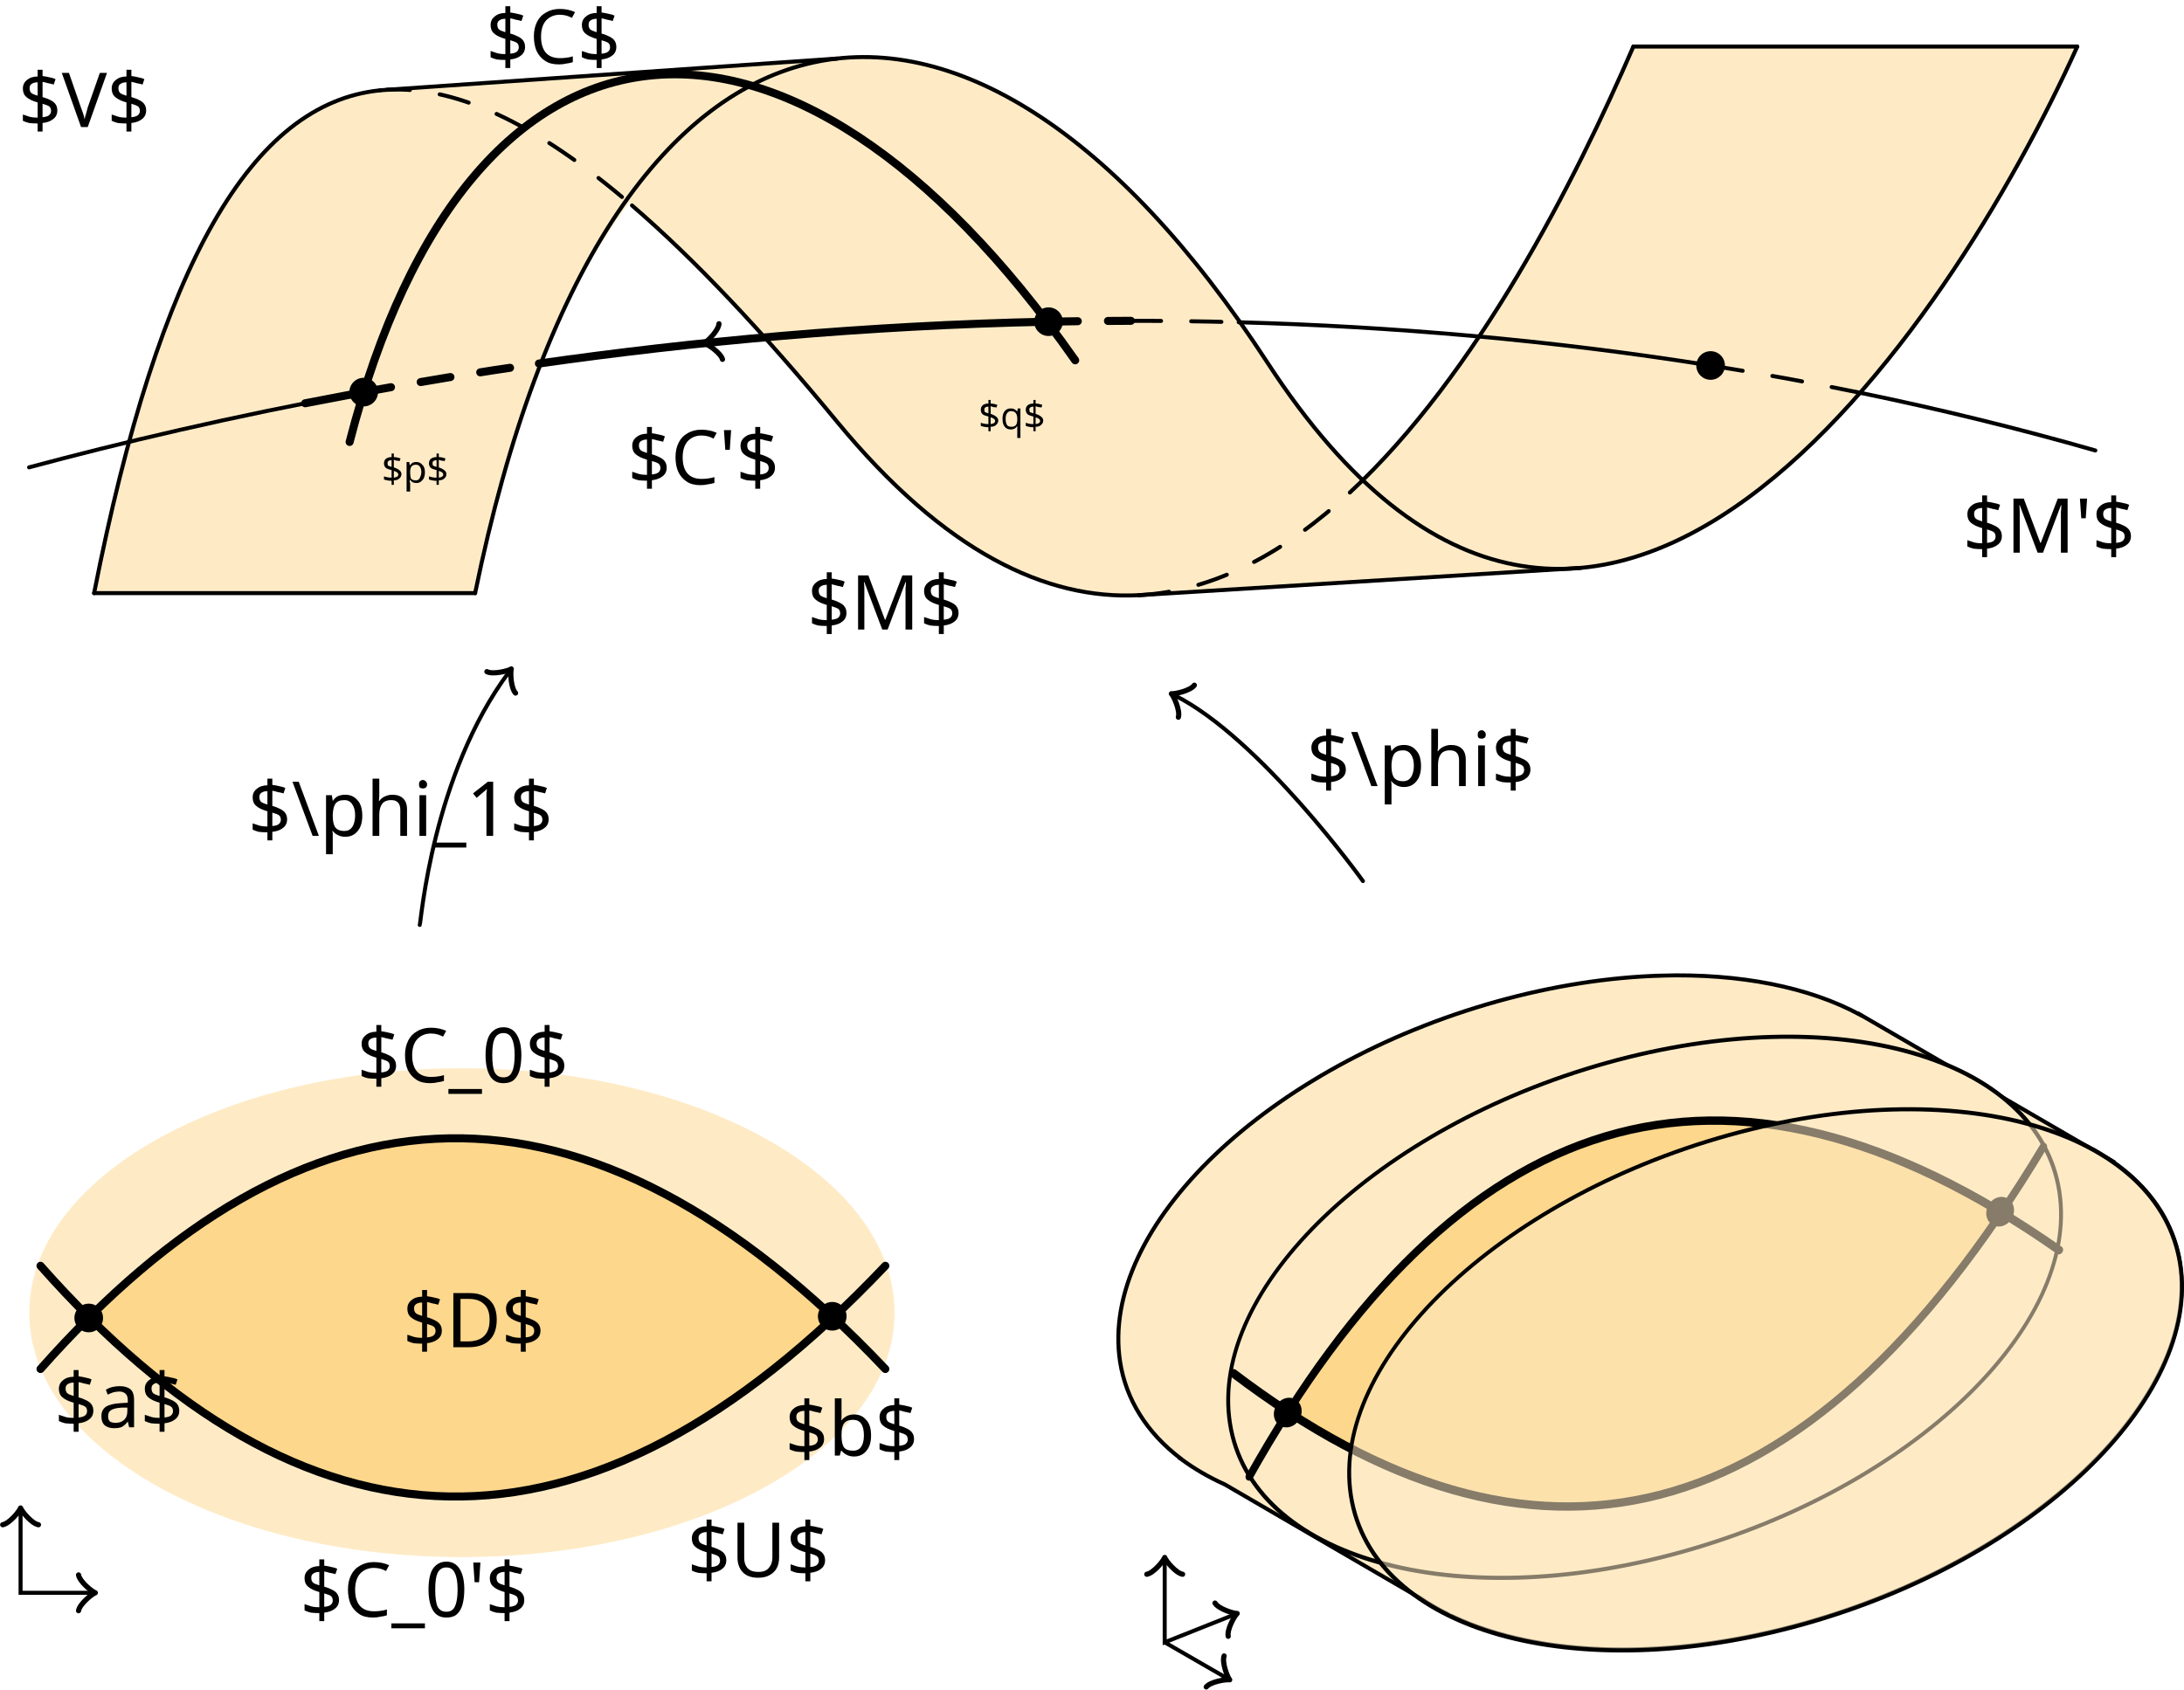
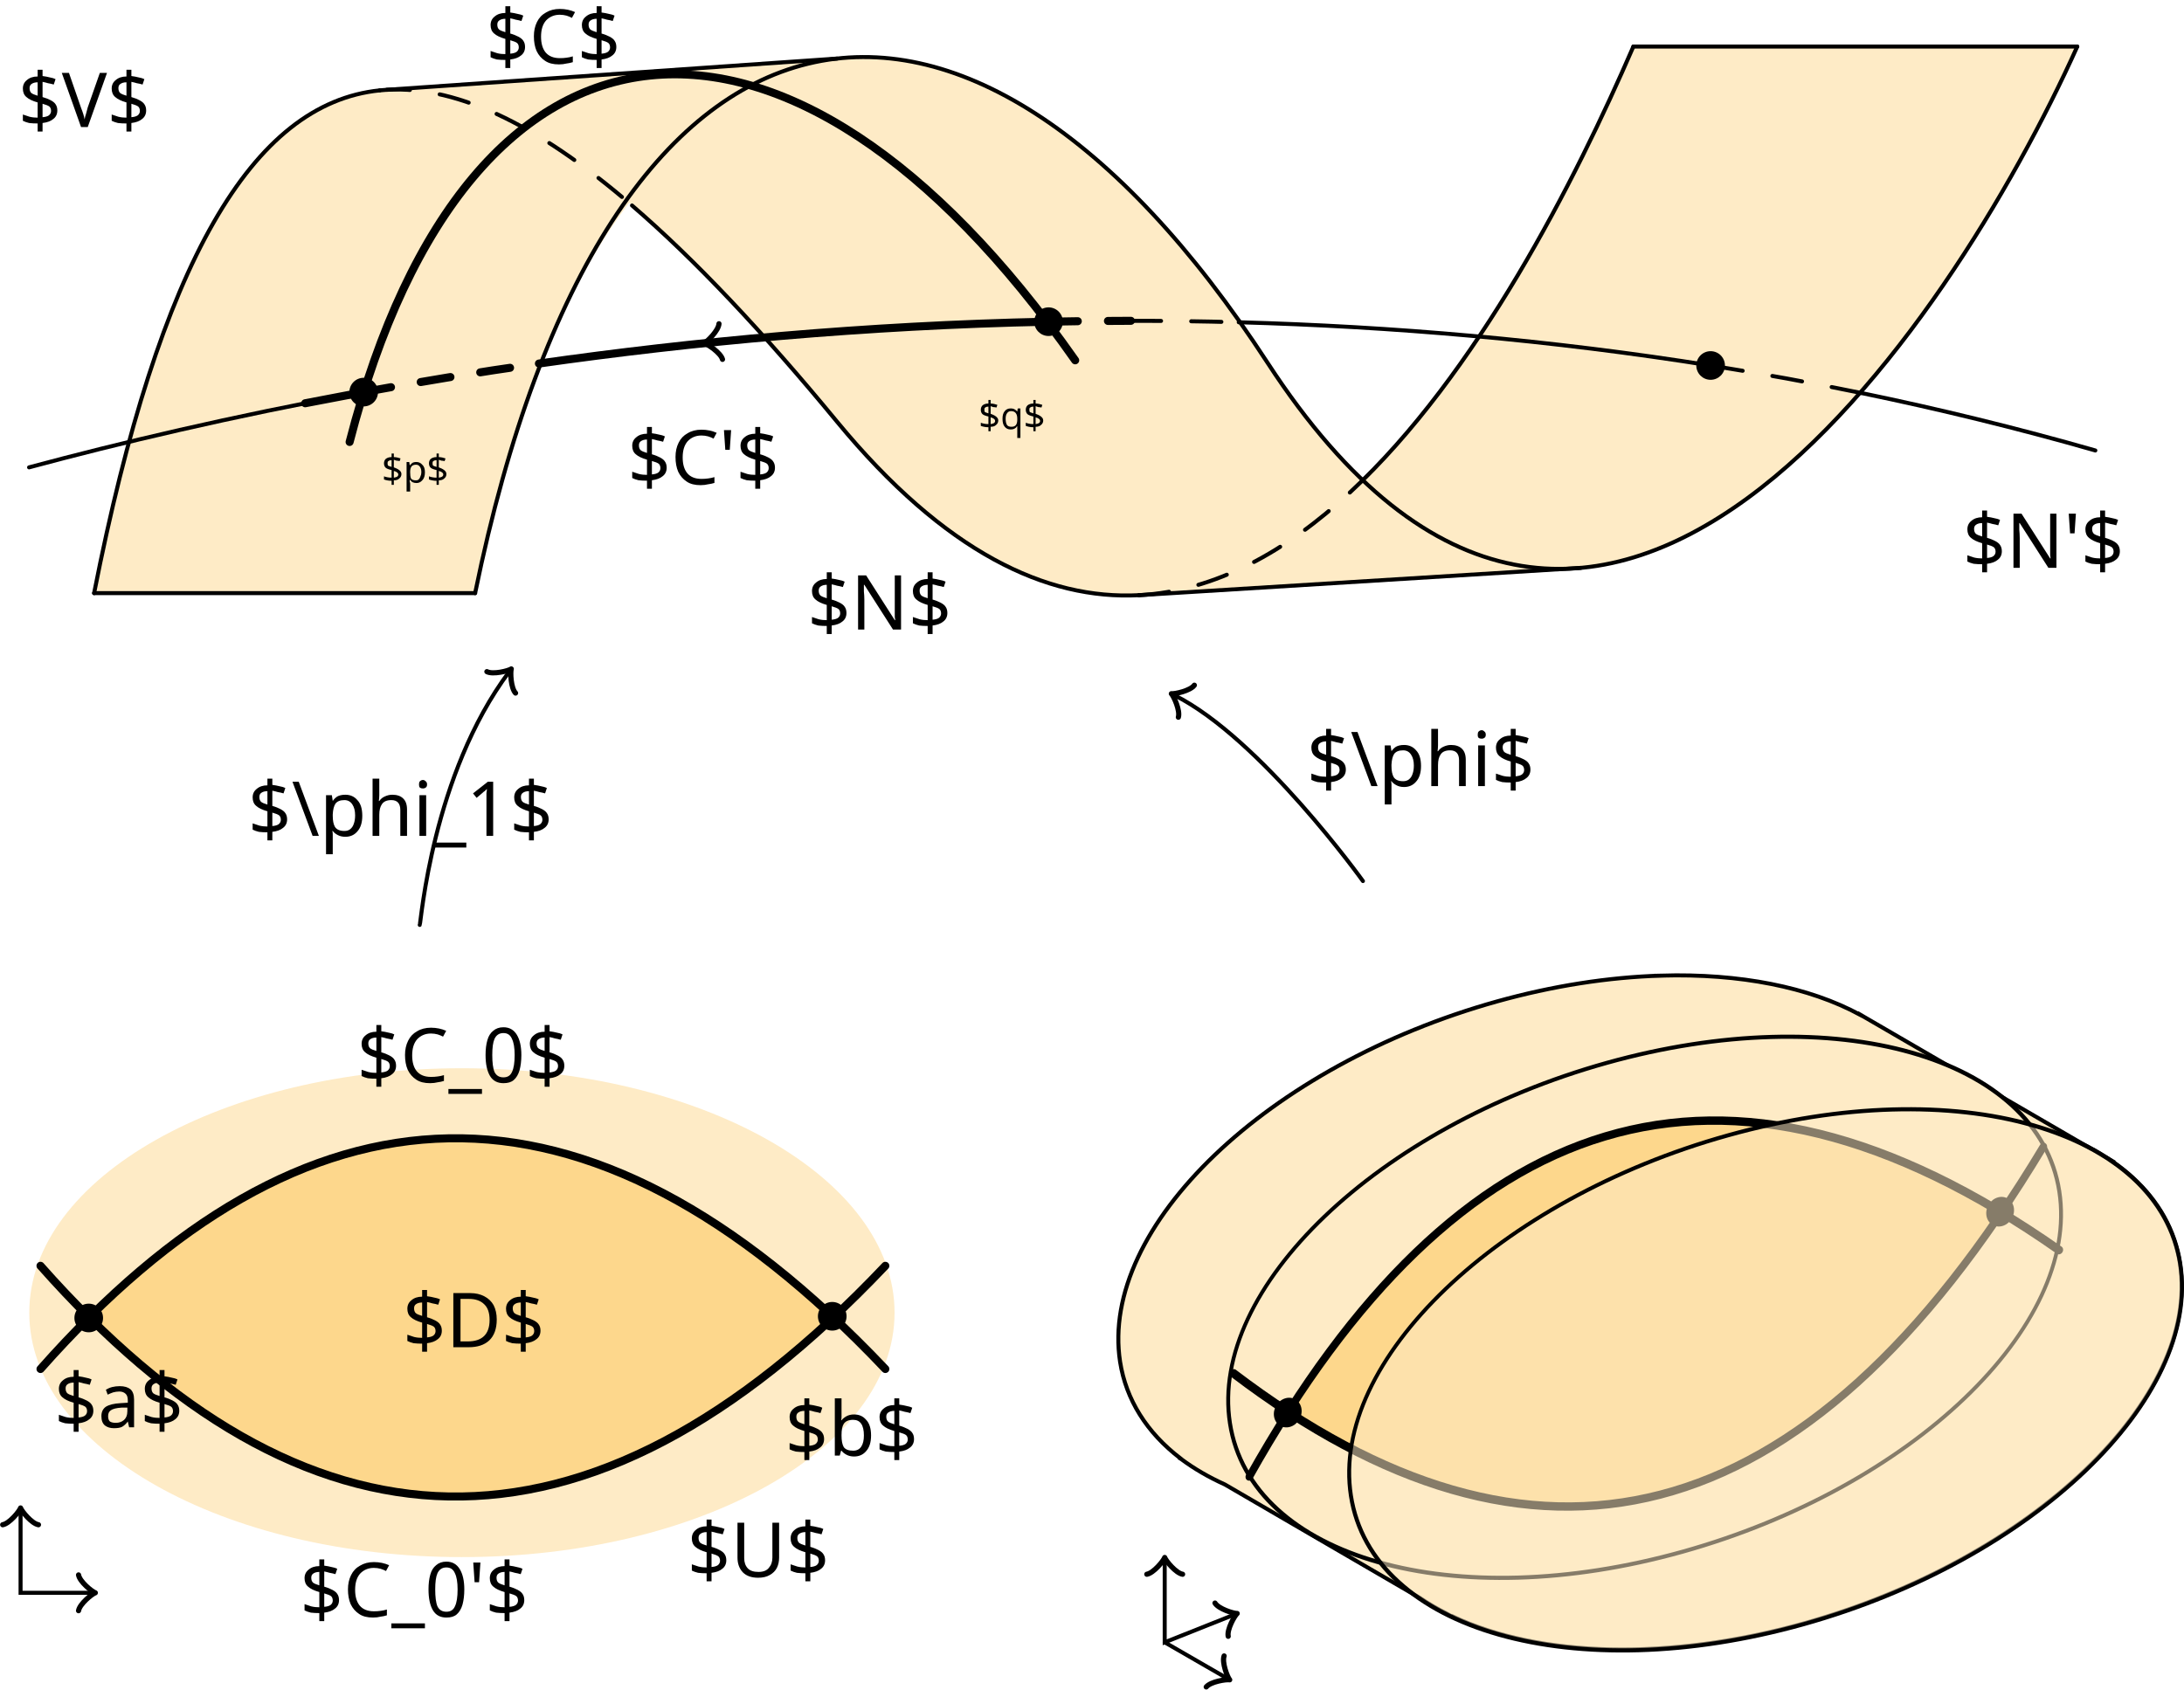
<svg xmlns="http://www.w3.org/2000/svg" width="76.261mm" height="59.011mm" viewBox="0 0 76.261 59.011" version="1.1" id="svg8">
  <defs id="defs2">
    <marker markerWidth="0.911" markerHeight="1.69" style="overflow:visible;stroke:#000000" refX="0" refY="0" orient="auto-start-reverse" id="marker-arrow-0.5308">
      <g id="g1649" transform="scale(2.153529)">
        <path id="path1647" style="fill:none;stroke:#000000;stroke-width:0.6;stroke-linecap:round;stroke-linejoin:round;stroke-miterlimit:10;stroke-dasharray:none;stroke-opacity:1" d="M -1.554,2.072 C -1.425,1.295 0,0.13 0.389,0 0,-0.13 -1.425,-1.295 -1.554,-2.072" />
      </g>
    </marker>
    <marker markerWidth="0.911" markerHeight="1.69" style="overflow:visible;stroke:#000000" refX="0" refY="0" orient="auto-start-reverse" id="marker-arrow-1.0616">
      <g id="g1707" transform="scale(1.343431)">
        <path id="path1705" style="fill:none;stroke:#000000;stroke-width:0.6;stroke-linecap:round;stroke-linejoin:round;stroke-miterlimit:10;stroke-dasharray:none;stroke-opacity:1" d="M -1.554,2.072 C -1.425,1.295 0,0.13 0.389,0 0,-0.13 -1.425,-1.295 -1.554,-2.072" />
      </g>
    </marker>
    <marker markerWidth="0.911" markerHeight="1.69" style="overflow:visible;stroke:#000000" refX="0" refY="0" orient="auto-start-reverse" id="marker-arrow-0.5308-3">
      <g id="g1049" transform="scale(2.153529)">
        <path id="path1047" style="fill:none;stroke:#000000;stroke-width:0.6;stroke-linecap:round;stroke-linejoin:round;stroke-miterlimit:10;stroke-dasharray:none;stroke-opacity:1" d="M -1.554,2.072 C -1.425,1.295 0,0.13 0.389,0 0,-0.13 -1.425,-1.295 -1.554,-2.072" />
      </g>
    </marker>
    <marker markerWidth="0.911" markerHeight="1.69" style="overflow:visible;stroke:#000000" refX="0" refY="0" orient="auto-start-reverse" id="marker-arrow-0.5308-6">
      <g id="g1337" transform="scale(2.153529)">
        <path id="path1335" style="fill:none;stroke:#000000;stroke-width:0.6;stroke-linecap:round;stroke-linejoin:round;stroke-miterlimit:10;stroke-dasharray:none;stroke-opacity:1" d="M -1.554,2.072 C -1.425,1.295 0,0.13 0.389,0 0,-0.13 -1.425,-1.295 -1.554,-2.072" />
      </g>
    </marker>
    <marker markerWidth="0.911" markerHeight="1.69" style="overflow:visible;stroke:#000000" refX="0" refY="0" orient="auto-start-reverse" id="marker-arrow-0.5308-7">
      <g id="g1388" transform="scale(2.153529)">
        <path id="path1386" style="fill:none;stroke:#000000;stroke-width:0.6;stroke-linecap:round;stroke-linejoin:round;stroke-miterlimit:10;stroke-dasharray:none;stroke-opacity:1" d="M -1.554,2.072 C -1.425,1.295 0,0.13 0.389,0 0,-0.13 -1.425,-1.295 -1.554,-2.072" />
      </g>
    </marker>
    <marker markerWidth="0.911" markerHeight="1.69" style="overflow:visible;stroke:#000000" refX="0" refY="0" orient="auto-start-reverse" id="marker-arrow-0.5308-5">
      <g id="g1450" transform="scale(2.153529)">
        <path id="path1448" style="fill:none;stroke:#000000;stroke-width:0.6;stroke-linecap:round;stroke-linejoin:round;stroke-miterlimit:10;stroke-dasharray:none;stroke-opacity:1" d="M -1.554,2.072 C -1.425,1.295 0,0.13 0.389,0 0,-0.13 -1.425,-1.295 -1.554,-2.072" />
      </g>
    </marker>
  </defs>
  <g id="layer1" transform="translate(5.689242,-217.2427)">
    <path style="color:#000000;overflow:visible;opacity:1;vector-effect:none;fill:#feebc6;fill-opacity:1;stroke:#000000;stroke-width:0.14;stroke-linecap:round;stroke-linejoin:miter;stroke-miterlimit:4;stroke-dasharray:none;stroke-dashoffset:0;stroke-opacity:1;marker-start:none;marker-end:none" d="m 52.323,251.318 a 8.549,15.087 71.115 0 0 -5.743,0.902 8.549,15.087 71.115 0 0 -13.158,12.585 8.549,15.087 71.115 0 0 2.109,3.375 l -0.003,0.006 0.027,0.016 a 8.549,15.087 71.115 0 0 1.529,0.89 l 6.825,3.972 a 8.549,15.087 71.115 0 0 0.936,0.545 l 0.169,0.098 0.011,-0.012 a 8.549,15.087 71.115 0 0 12.247,0.255 8.549,15.087 71.115 0 0 13.158,-12.585 8.549,15.087 71.115 0 0 -2.408,-3.582 l 0.015,-0.006 -0.243,-0.141 a 8.549,15.087 71.115 0 0 -0.624,-0.362 l -7.75,-4.504 a 8.549,15.087 71.115 0 0 -0.083,-0.049 l -0.07,-0.041 v 0.007 a 8.549,15.087 71.115 0 0 -6.946,-1.37 z" id="ellipse1223-3" />
    <ellipse style="color:#000000;overflow:visible;opacity:1;vector-effect:none;fill:#feebc6;fill-opacity:1;stroke:none;stroke-width:0.14;stroke-linecap:round;stroke-linejoin:miter;stroke-miterlimit:4;stroke-dasharray:none;stroke-dashoffset:0;stroke-opacity:1;marker-start:none;marker-end:none" id="path1089" cx="10.44" cy="263.09" rx="15.107" ry="8.537" />
    <path style="color:#000000;overflow:visible;opacity:1;vector-effect:none;fill:#fdd78c;fill-opacity:1;stroke:none;stroke-width:0.14;stroke-linecap:round;stroke-linejoin:miter;stroke-miterlimit:4;stroke-dasharray:none;stroke-dashoffset:0;stroke-opacity:1;marker-start:none;marker-end:none" d="m 9.978,257 c -3.609,0.065 -7.127,1.593 -10.564,4.452 -0.071,0.059 -0.143,0.106 -0.214,0.167 -0.391,0.332 -0.78,0.688 -1.169,1.054 -0.117,0.109 -0.234,0.221 -0.35,0.334 -0.075,0.073 -0.151,0.141 -0.226,0.215 -0.01,0.01 -0.02,0.022 -0.029,0.032 0.66,0.654 1.323,1.248 1.989,1.802 6.947,5.78 14.231,6.079 21.908,0 0.172,-0.137 0.345,-0.277 0.518,-0.421 0.519,-0.431 1.039,-0.894 1.562,-1.381 -0.047,-0.044 -0.095,-0.097 -0.142,-0.141 -0.392,-0.362 -0.784,-0.703 -1.174,-1.032 -0.255,-0.217 -0.51,-0.428 -0.764,-0.629 -3.88,-3.072 -7.658,-4.519 -11.345,-4.452 z" id="path1174" />
    <path id="path963" style="color:#000000;overflow:visible;opacity:1;vector-effect:none;fill:#feebc6;fill-opacity:1;stroke:none;stroke-width:0.14;stroke-linecap:round;stroke-linejoin:miter;stroke-miterlimit:4;stroke-dasharray:none;stroke-dashoffset:0;stroke-opacity:1;marker-start:none;marker-end:none" d="m 10.901,237.959 c 1.244,-6.077 3.073,-10.636 5.383,-13.637 2.294,1.989 4.677,4.522 7.256,7.65 3.76,4.56 7.304,6.229 10.544,6.058 l 15.47,-0.958 c 7.601,-0.778 14.289,-11.544 17.29,-18.205 v 0 H 51.345 v 0 c -1.96,4.528 -5.242,11.04 -9.489,15.151 -1.098,-1.09 -2.197,-2.434 -3.287,-4.108 -4.857,-7.463 -10.157,-11.1 -14.967,-10.629 l -15.909,1.108 c -4.573,0.465 -7.826,6.021 -10.096,17.57 m 13.304,1e-5 H -2.403" />
    <path style="color:#000000;overflow:visible;opacity:1;vector-effect:none;fill:none;fill-opacity:1;stroke:#000000;stroke-width:0.14;stroke-linecap:round;stroke-linejoin:miter;stroke-miterlimit:4;stroke-dasharray:none;stroke-dashoffset:0;stroke-opacity:1;marker-start:none;marker-end:none" d="m 41.444,234.445 c 4.449,-4.121 7.878,-10.905 9.901,-15.577" id="path884" />
    <path style="color:#000000;overflow:visible;opacity:1;vector-effect:none;fill:none;fill-opacity:1;stroke:#000000;stroke-width:0.14;stroke-linecap:round;stroke-linejoin:miter;stroke-miterlimit:4;stroke-dasharray:1.053, 1.053;stroke-dashoffset:0;stroke-opacity:1;marker-start:none;marker-end:none" d="m 34.086,238.03 c 2.674,-0.141 5.143,-1.533 7.359,-3.585" id="path900" />
    <path style="color:#000000;overflow:visible;opacity:1;vector-effect:none;fill:none;fill-opacity:1;stroke:#000000;stroke-width:0.14;stroke-linecap:round;stroke-linejoin:miter;stroke-miterlimit:4;stroke-dasharray:none;stroke-dashoffset:0;stroke-opacity:1;marker-start:none;marker-end:none" d="m 16.379,224.419 c 2.199,1.892 4.582,4.425 7.16,7.553 3.76,4.56 7.304,6.229 10.546,6.058" id="path882" />
    <path style="color:#000000;overflow:visible;opacity:1;vector-effect:none;fill:none;fill-opacity:1;stroke:#000000;stroke-width:0.14;stroke-linecap:round;stroke-linejoin:miter;stroke-miterlimit:4;stroke-dasharray:1.053, 1.053;stroke-dashoffset:0;stroke-opacity:1;marker-start:none;marker-end:none" d="m 7.571,220.399 c 2.534,-0.259 5.457,1.136 8.808,4.02" id="path887" />
    <path style="color:#000000;overflow:visible;opacity:1;vector-effect:none;fill:none;fill-opacity:1;stroke:#000000;stroke-width:0.14;stroke-linecap:round;stroke-linejoin:miter;stroke-miterlimit:4;stroke-dasharray:none;stroke-dashoffset:0;stroke-opacity:1;marker-start:none;marker-end:none" d="m -2.403,237.959 c 2.271,-11.549 5.523,-17.105 9.974,-17.56" id="path869" />
    <path id="path873" d="M 10.901,237.959 H -2.403" style="color:#000000;overflow:visible;opacity:1;vector-effect:none;fill:none;fill-opacity:1;stroke:#000000;stroke-width:0.14;stroke-linecap:round;stroke-linejoin:miter;stroke-miterlimit:4;stroke-dasharray:none;stroke-dashoffset:0;stroke-opacity:1;marker-start:none;marker-end:none" />
    <path id="path875" d="M 51.345,218.868 H 66.844" style="color:#000000;overflow:visible;opacity:1;vector-effect:none;fill:none;fill-opacity:1;stroke:#000000;stroke-width:0.14;stroke-linecap:round;stroke-linejoin:miter;stroke-miterlimit:4;stroke-dasharray:none;stroke-dashoffset:0;stroke-opacity:1;marker-start:none;marker-end:none" />
    <path style="color:#000000;overflow:visible;opacity:1;vector-effect:none;fill:none;fill-opacity:1;stroke:#000000;stroke-width:0.14;stroke-linecap:round;stroke-linejoin:miter;stroke-miterlimit:4;stroke-dasharray:none;stroke-dashoffset:0;stroke-opacity:1;marker-start:none;marker-end:none" d="m 10.901,237.959 c 4.592,-22.437 17.165,-24.185 27.668,-8.049 11.408,17.528 23.851,-1.22 28.276,-11.042" id="path897" />
    <path id="path910" d="m 49.505,237.077 -15.423,0.953" style="color:#000000;overflow:visible;opacity:1;vector-effect:none;fill:none;fill-opacity:1;stroke:#000000;stroke-width:0.14;stroke-linecap:round;stroke-linejoin:miter;stroke-miterlimit:4;stroke-dasharray:none;stroke-dashoffset:0;stroke-opacity:1;marker-start:none;marker-end:none" />
    <path id="path912" d="M 23.54,219.288 7.815,220.379" style="color:#000000;overflow:visible;opacity:1;vector-effect:none;fill:none;fill-opacity:1;stroke:#000000;stroke-width:0.14;stroke-linecap:round;stroke-linejoin:miter;stroke-miterlimit:4;stroke-dasharray:none;stroke-dashoffset:0;stroke-opacity:1;marker-start:none;marker-end:none" />
    <path style="color:#000000;overflow:visible;opacity:1;vector-effect:none;fill:none;fill-opacity:1;stroke:#000000;stroke-width:0.14;stroke-linecap:round;stroke-linejoin:miter;stroke-miterlimit:4;stroke-dasharray:none;stroke-dashoffset:0;stroke-opacity:1;marker-start:none;marker-end:none" d="m 59.314,230.971 c 2.705,0.559 5.429,1.223 8.162,2.005" id="path1589" />
    <path style="color:#000000;overflow:visible;opacity:1;vector-effect:none;fill:none;fill-opacity:1;stroke:#000000;stroke-width:0.14;stroke-linecap:round;stroke-linejoin:miter;stroke-miterlimit:4;stroke-dasharray:1.053, 1.053;stroke-dashoffset:0;stroke-opacity:1;marker-start:none;marker-end:none" d="m 54.122,230.021 c 1.721,0.275 3.452,0.591 5.192,0.95" id="path1587" />
    <path style="color:#000000;overflow:visible;opacity:1;vector-effect:none;fill:none;fill-opacity:1;stroke:#000000;stroke-width:0.14;stroke-linecap:round;stroke-linejoin:miter;stroke-miterlimit:4;stroke-dasharray:none;stroke-dashoffset:0;stroke-opacity:1;marker-start:none;marker-end:none" d="m 37.565,228.498 c 5.33,0.146 10.883,0.615 16.557,1.523" id="path1585" />
    <path style="color:#000000;overflow:visible;opacity:1;vector-effect:none;fill:none;fill-opacity:1;stroke:#000000;stroke-width:0.531;stroke-linecap:round;stroke-linejoin:miter;stroke-miterlimit:4;stroke-dasharray:3.981, 3.981;stroke-dashoffset:0;stroke-opacity:1;marker-start:none;marker-end:none" d="m 176.32,36.477 c 4.693,-10e-4 9.438,0.061 14.232,0.192" id="path947" transform="matrix(0.2645833,0,0,0.2645833,-12.85178,218.7964)" />
    <path style="color:#000000;overflow:visible;opacity:1;vector-effect:none;fill:none;fill-opacity:1;stroke:#000000;stroke-width:1.062;stroke-linecap:round;stroke-linejoin:miter;stroke-miterlimit:4;stroke-dasharray:3.981, 3.981;stroke-dashoffset:0;stroke-opacity:1;marker-start:none;marker-end:none" d="m 165.33,36.594 c 3.629,-0.076 7.293,-0.116 10.99,-0.117" id="path1583" transform="matrix(0.2645833,0,0,0.2645833,-12.85178,218.7964)" />
    <path style="color:#000000;overflow:visible;opacity:1;vector-effect:none;fill:none;fill-opacity:1;stroke:#000000;stroke-width:0.281;stroke-linecap:round;stroke-linejoin:miter;stroke-miterlimit:4;stroke-dasharray:none;stroke-dashoffset:0;stroke-opacity:1;marker-start:none;marker-end:none" d="m 13.129,229.94 c 5.364,-0.764 11.353,-1.327 17.763,-1.462" id="path1581" />
    <path style="color:#000000;overflow:visible;opacity:1;vector-effect:none;fill:none;fill-opacity:1;stroke:#000000;stroke-width:0.281;stroke-linecap:round;stroke-linejoin:miter;stroke-miterlimit:4;stroke-dasharray:1.053, 1.053;stroke-dashoffset:0;stroke-opacity:1;marker-start:none;marker-end:none" d="m 6.927,230.952 c 1.956,-0.36 4.028,-0.703 6.202,-1.012" id="path1579" />
    <path style="color:#000000;overflow:visible;opacity:1;vector-effect:none;fill:none;fill-opacity:1;stroke:#000000;stroke-width:0.14;stroke-linecap:round;stroke-linejoin:miter;stroke-miterlimit:4;stroke-dasharray:none;stroke-dashoffset:0;stroke-opacity:1;marker-start:none;marker-end:none" d="m -4.674,233.566 c 3.12,-0.839 7.045,-1.775 11.601,-2.614" id="path1006" />
    <circle id="path1016" style="fill:#000000;stroke:none;stroke-width:1" cx="7.01" cy="230.937" r="0.5" />
    <circle id="path1018" style="fill:#000000;stroke:none;stroke-width:1" cx="30.924" cy="228.478" r="0.5" />
    <circle id="path1020" style="fill:#000000;stroke:none;stroke-width:1" cx="54.042" cy="230.008" r="0.5" />
    <text id="text1617" xml:space="preserve" style="font-size:1.323px;font-family:'Iosevka Term';-inkscape-font-specification:'Iosevka Term, Normal';fill:#000000;fill-opacity:1;stroke:none;stroke-width:0.265" x="7.639" y="234.097">
      <tspan id="tspan1615" x="7.639" y="234.097" style="stroke-width:0.265">$p$</tspan>
    </text>
    <text id="text1631" xml:space="preserve" style="font-size:1.323px;font-family:'Iosevka Term';-inkscape-font-specification:'Iosevka Term, Normal';fill:#000000;fill-opacity:1;stroke:none;stroke-width:0.265" x="28.48" y="232.228">
      <tspan id="tspan1629" x="28.48" y="232.228" style="stroke-width:0.265">$q$</tspan>
    </text>
    <path id="path1643" d="M 6.519,232.679 C 10.672,216.564 21.892,215.619 31.854,229.827" style="color:#000000;overflow:visible;opacity:1;vector-effect:none;fill:none;fill-opacity:1;stroke:#000000;stroke-width:0.281;stroke-linecap:round;stroke-linejoin:miter;stroke-miterlimit:4;stroke-dasharray:none;stroke-dashoffset:0;stroke-opacity:1;marker-start:none;marker-end:none" />
    <path style="color:#000000;overflow:visible;opacity:1;vector-effect:none;fill:none;fill-opacity:1;stroke:#000000;stroke-width:0.14;stroke-linecap:round;stroke-linejoin:miter;stroke-miterlimit:4;stroke-dasharray:none;stroke-dashoffset:0;stroke-opacity:1;marker-start:none;marker-end:url(#marker-arrow-0.5308)" d="m 20.178,229.103 -1.167,0.115" id="path1754" />
-     <text id="text2092" xml:space="preserve" style="font-size:2.646px;font-family:'Iosevka Term';-inkscape-font-specification:'Iosevka Term, Normal';fill:#000000;fill-opacity:1;stroke:none;stroke-width:0.265" x="62.851" y="236.546">
-       <tspan id="tspan2090" x="62.851" y="236.546" style="stroke-width:0.265">$M'$</tspan>
+     <text id="text2092" xml:space="preserve" style="font-size:2.646px;font-family:'Iosevka Term';-inkscape-font-specification:'Iosevka Term, Normal';fill:#000000;fill-opacity:1;stroke:none;stroke-width:0.265" x="62.851" y="237.075">
+       <tspan id="tspan2090" x="62.851" y="237.075" style="stroke-width:0.265">$N'$</tspan>
    </text>
    <text id="text2106" xml:space="preserve" style="font-size:2.646px;font-family:'Iosevka Term';-inkscape-font-specification:'Iosevka Term, Normal';fill:#000000;fill-opacity:1;stroke:none;stroke-width:0.265" x="22.506" y="239.23">
-       <tspan id="tspan2104" x="22.506" y="239.23" style="stroke-width:0.265">$M$</tspan>
+       <tspan id="tspan2104" x="22.506" y="239.23" style="stroke-width:0.265">$N$</tspan>
    </text>
    <text id="text2138" xml:space="preserve" style="font-size:2.646px;font-family:'Iosevka Term';-inkscape-font-specification:'Iosevka Term, Normal';fill:#000000;fill-opacity:1;stroke:none;stroke-width:0.265" x="-5.045" y="221.679">
      <tspan id="tspan2136" x="-5.045" y="221.679" style="stroke-width:0.265">$V$</tspan>
    </text>
    <path style="color:#000000;overflow:visible;opacity:1;vector-effect:none;fill:none;fill-opacity:1;stroke:#000000;stroke-width:0.281;stroke-linecap:round;stroke-linejoin:miter;stroke-miterlimit:4;stroke-dasharray:none;stroke-dashoffset:0;stroke-opacity:1;marker-start:none;marker-end:none" d="m -4.275,265.057 c 9.193,-10.387 18.983,-11.097 29.5,0" id="path922" />
    <path id="path940" d="m -4.275,261.453 c 9.193,10.387 18.983,11.097 29.5,0" style="color:#000000;overflow:visible;opacity:1;vector-effect:none;fill:none;fill-opacity:1;stroke:#000000;stroke-width:0.281;stroke-linecap:round;stroke-linejoin:miter;stroke-miterlimit:4;stroke-dasharray:none;stroke-dashoffset:0;stroke-opacity:1;marker-start:none;marker-end:none" />
    <path style="color:#000000;overflow:visible;opacity:1;vector-effect:none;fill:none;fill-opacity:1;stroke:#000000;stroke-width:0.281;stroke-linecap:round;stroke-linejoin:miter;stroke-miterlimit:4;stroke-dasharray:none;stroke-dashoffset:0;stroke-opacity:1;marker-start:none;marker-end:none" d="m 4.967,231.327 1.96,-0.374" id="path942" />
    <text id="text959" xml:space="preserve" style="font-size:2.646px;font-family:'Iosevka Term';-inkscape-font-specification:'Iosevka Term, Normal';fill:#000000;fill-opacity:1;stroke:none;stroke-width:0.265" x="11.286" y="219.46">
      <tspan id="tspan957" x="11.286" y="219.46" style="stroke-width:0.265">$C$</tspan>
    </text>
    <text id="text973" xml:space="preserve" style="font-size:2.646px;font-family:'Iosevka Term';-inkscape-font-specification:'Iosevka Term, Normal';fill:#000000;fill-opacity:1;stroke:none;stroke-width:0.265" x="16.232" y="234.156">
      <tspan id="tspan971" x="16.232" y="234.156" style="stroke-width:0.265">$C'$</tspan>
    </text>
    <text id="text987" xml:space="preserve" style="font-size:2.646px;font-family:'Iosevka Term';-inkscape-font-specification:'Iosevka Term, Normal';fill:#000000;fill-opacity:1;stroke:none;stroke-width:0.265" x="6.783" y="255.043">
      <tspan id="tspan985" x="6.783" y="255.043" style="stroke-width:0.265">$C_0$</tspan>
    </text>
    <text id="text1001" xml:space="preserve" style="font-size:2.646px;font-family:'Iosevka Term';-inkscape-font-specification:'Iosevka Term, Normal';fill:#000000;fill-opacity:1;stroke:none;stroke-width:0.265" x="4.791" y="273.707">
      <tspan id="tspan999" x="4.791" y="273.707" style="stroke-width:0.265">$C_0'$</tspan>
    </text>
    <circle id="path1013" style="fill:#000000;stroke:none;stroke-width:1" cx="-2.591" cy="263.275" r="0.5" />
    <circle id="path1015" style="fill:#000000;stroke:none;stroke-width:1" cx="23.371" cy="263.216" r="0.5" />
    <text id="text1019" xml:space="preserve" style="font-size:2.646px;font-family:'Iosevka Term';-inkscape-font-specification:'Iosevka Term, Normal';fill:#000000;fill-opacity:1;stroke:none;stroke-width:0.265" x="-3.79" y="267.096">
      <tspan id="tspan1017" x="-3.79" y="267.096" style="stroke-width:0.265">$a$</tspan>
    </text>
    <text id="text1033" xml:space="preserve" style="font-size:2.646px;font-family:'Iosevka Term';-inkscape-font-specification:'Iosevka Term, Normal';fill:#000000;fill-opacity:1;stroke:none;stroke-width:0.265" x="21.727" y="268.084">
      <tspan id="tspan1031" x="21.727" y="268.084" style="stroke-width:0.265">$b$</tspan>
    </text>
    <path style="color:#000000;overflow:visible;opacity:1;vector-effect:none;fill:none;fill-opacity:1;stroke:#000000;stroke-width:0.14;stroke-linecap:round;stroke-linejoin:miter;stroke-miterlimit:4;stroke-dasharray:none;stroke-dashoffset:0;stroke-opacity:1;marker-start:none;marker-end:url(#marker-arrow-0.5308)" d="m 8.967,249.547 c 0.045,-0.074 0.429,-5.238 3.126,-8.847" id="path1045" />
    <text id="text1183" xml:space="preserve" style="font-size:2.646px;font-family:'Iosevka Term';-inkscape-font-specification:'Iosevka Term, Normal';fill:#000000;fill-opacity:1;stroke:none;stroke-width:0.265" x="8.377" y="264.298">
      <tspan id="tspan1181" x="8.377" y="264.298" style="stroke-width:0.265">$D$</tspan>
    </text>
    <text id="text1197" xml:space="preserve" style="font-size:2.646px;font-family:'Iosevka Term';-inkscape-font-specification:'Iosevka Term, Normal';fill:#000000;fill-opacity:1;stroke:none;stroke-width:0.265" x="18.313" y="272.318">
      <tspan id="tspan1195" x="18.313" y="272.318" style="stroke-width:0.265">$U$</tspan>
    </text>
    <text id="text1211" xml:space="preserve" style="font-size:2.646px;font-family:'Iosevka Term';-inkscape-font-specification:'Iosevka Term, Normal';fill:#000000;fill-opacity:1;stroke:none;stroke-width:0.265" x="2.976" y="246.439">
      <tspan id="tspan1209" x="2.976" y="246.439" style="stroke-width:0.265">$\phi_1$</tspan>
    </text>
    <g id="g1277" transform="matrix(0.9584972,-0.2679492,0.1548907,1,-38.13671,16.68533)">
      <ellipse style="color:#000000;overflow:visible;opacity:1;vector-effect:none;fill:#feebc6;fill-opacity:1;stroke:#000000;stroke-width:0.14;stroke-linecap:round;stroke-linejoin:miter;stroke-miterlimit:4;stroke-dasharray:none;stroke-dashoffset:0;stroke-opacity:1;marker-start:none;marker-end:none" id="ellipse1223" cx="51.738" cy="260.08" rx="15.107" ry="8.537" />
      <path style="color:#000000;overflow:visible;opacity:1;vector-effect:none;fill:#fdd78c;fill-opacity:1;stroke:none;stroke-width:0.14;stroke-linecap:round;stroke-linejoin:miter;stroke-miterlimit:4;stroke-dasharray:none;stroke-dashoffset:0;stroke-opacity:1;marker-start:none;marker-end:none" d="m 51.277,253.99 c -3.609,0.065 -7.127,1.593 -10.564,4.452 -0.071,0.059 -0.143,0.106 -0.214,0.167 -0.391,0.332 -0.78,0.688 -1.169,1.054 -0.117,0.109 -0.234,0.221 -0.35,0.334 -0.075,0.073 -0.151,0.141 -0.226,0.215 -0.01,0.01 -0.02,0.022 -0.029,0.032 0.66,0.654 1.323,1.248 1.989,1.802 6.947,5.78 14.231,6.079 21.908,0 0.172,-0.137 0.345,-0.277 0.518,-0.421 0.519,-0.431 1.039,-0.894 1.562,-1.381 -0.047,-0.044 -0.095,-0.097 -0.142,-0.141 -0.392,-0.362 -0.784,-0.703 -1.174,-1.032 -0.255,-0.217 -0.51,-0.428 -0.764,-0.629 -3.88,-3.072 -7.658,-4.519 -11.345,-4.452 z" id="path1225" />
      <path style="color:#000000;overflow:visible;opacity:1;vector-effect:none;fill:none;fill-opacity:1;stroke:#000000;stroke-width:0.281;stroke-linecap:round;stroke-linejoin:miter;stroke-miterlimit:4;stroke-dasharray:none;stroke-dashoffset:0;stroke-opacity:1;marker-start:none;marker-end:none" d="m 37.023,262.047 c 9.193,-10.387 18.983,-11.097 29.5,0" id="path1227" />
      <path id="path1229" d="m 37.023,258.442 c 9.193,10.387 18.983,11.097 29.5,0" style="color:#000000;overflow:visible;opacity:1;vector-effect:none;fill:none;fill-opacity:1;stroke:#000000;stroke-width:0.281;stroke-linecap:round;stroke-linejoin:miter;stroke-miterlimit:4;stroke-dasharray:none;stroke-dashoffset:0;stroke-opacity:1;marker-start:none;marker-end:none" />
      <circle id="circle1239" style="fill:#000000;stroke:none;stroke-width:1" cx="38.707" cy="260.265" r="0.5" />
      <circle id="circle1241" style="fill:#000000;stroke:none;stroke-width:1" cx="64.669" cy="260.206" r="0.5" />
    </g>
    <path style="color:#000000;overflow:visible;opacity:1;vector-effect:none;fill:none;fill-opacity:1;stroke:#000000;stroke-width:0.14;stroke-linecap:round;stroke-linejoin:miter;stroke-miterlimit:4;stroke-dasharray:none;stroke-dashoffset:0;stroke-opacity:1;marker-start:url(#marker-arrow-0.5308);marker-end:url(#marker-arrow-0.5308)" d="m -4.971,270.028 v 2.846 h 2.493" id="path1333" />
    <path style="color:#000000;overflow:visible;opacity:1;vector-effect:none;fill:none;fill-opacity:1;stroke:#000000;stroke-width:0.14;stroke-linecap:round;stroke-linejoin:miter;stroke-miterlimit:4;stroke-dasharray:none;stroke-dashoffset:0;stroke-opacity:1;marker-start:none;marker-end:url(#marker-arrow-0.5308)" d="m 41.902,248.015 c 0,0 -3.575,-4.986 -6.585,-6.491" id="path1446" />
    <text y="244.699" x="39.947" style="font-size:2.646px;font-family:'Iosevka Term';-inkscape-font-specification:'Iosevka Term, Normal';fill:#000000;fill-opacity:1;stroke:none;stroke-width:0.265" xml:space="preserve" id="text1519">
      <tspan style="stroke-width:0.265" y="244.699" x="39.947" id="tspan1517">$\phi$</tspan>
    </text>
    <g id="g1581" transform="translate(-28.19506,22.91127)">
      <path style="color:#000000;overflow:visible;opacity:1;vector-effect:none;fill:none;fill-opacity:1;stroke:#000000;stroke-width:0.14;stroke-linecap:round;stroke-linejoin:miter;stroke-miterlimit:4;stroke-dasharray:none;stroke-dashoffset:0;stroke-opacity:1;marker-start:url(#marker-arrow-0.5308);marker-end:url(#marker-arrow-0.5308)" d="m 63.175,248.846 v 2.846 l 2.422,-0.964" id="path1535" />
      <path id="path1537" d="m 63.175,251.692 2.168,1.251" style="color:#000000;overflow:visible;opacity:1;vector-effect:none;fill:none;fill-opacity:1;stroke:#000000;stroke-width:0.14;stroke-linecap:round;stroke-linejoin:miter;stroke-miterlimit:4;stroke-dasharray:none;stroke-dashoffset:0;stroke-opacity:1;marker-start:none;marker-end:url(#marker-arrow-0.5308)" />
    </g>
    <ellipse ry="8.639" rx="15.035" cy="272.627" cx="14.778" id="ellipse1630" style="color:#000000;overflow:visible;opacity:0.528;vector-effect:none;fill:#feebc6;fill-opacity:1;stroke:none;stroke-width:0.141;stroke-linecap:round;stroke-linejoin:miter;stroke-miterlimit:4;stroke-dasharray:none;stroke-dashoffset:0;stroke-opacity:1;marker-start:none;marker-end:none" transform="matrix(0.9630761,-0.2692292,0.1530655,0.9882161,0,0)" />
    <text id="text1585" xml:space="preserve" style="font-size:2.646px;font-family:'Iosevka Term';-inkscape-font-specification:'Iosevka Term, Normal';fill:#000000;fill-opacity:1;stroke:none;stroke-width:0.265" x="43.492" y="278.614">
      <tspan id="tspan1583" x="43.492" y="278.614" style="stroke-width:0.265">$U \times \R^{r-1} \times \R^{s-1}$</tspan>
    </text>
    <ellipse transform="matrix(0.9630761,-0.2692292,0.1530655,0.9882161,0,0)" style="color:#000000;overflow:visible;opacity:1;vector-effect:none;fill:none;fill-opacity:1;stroke:#000000;stroke-width:0.141;stroke-linecap:round;stroke-linejoin:miter;stroke-miterlimit:4;stroke-dasharray:none;stroke-dashoffset:0;stroke-opacity:1;marker-start:none;marker-end:none" id="ellipse1634" cx="14.778" cy="272.627" rx="15.035" ry="8.639" />
  </g>
</svg>
